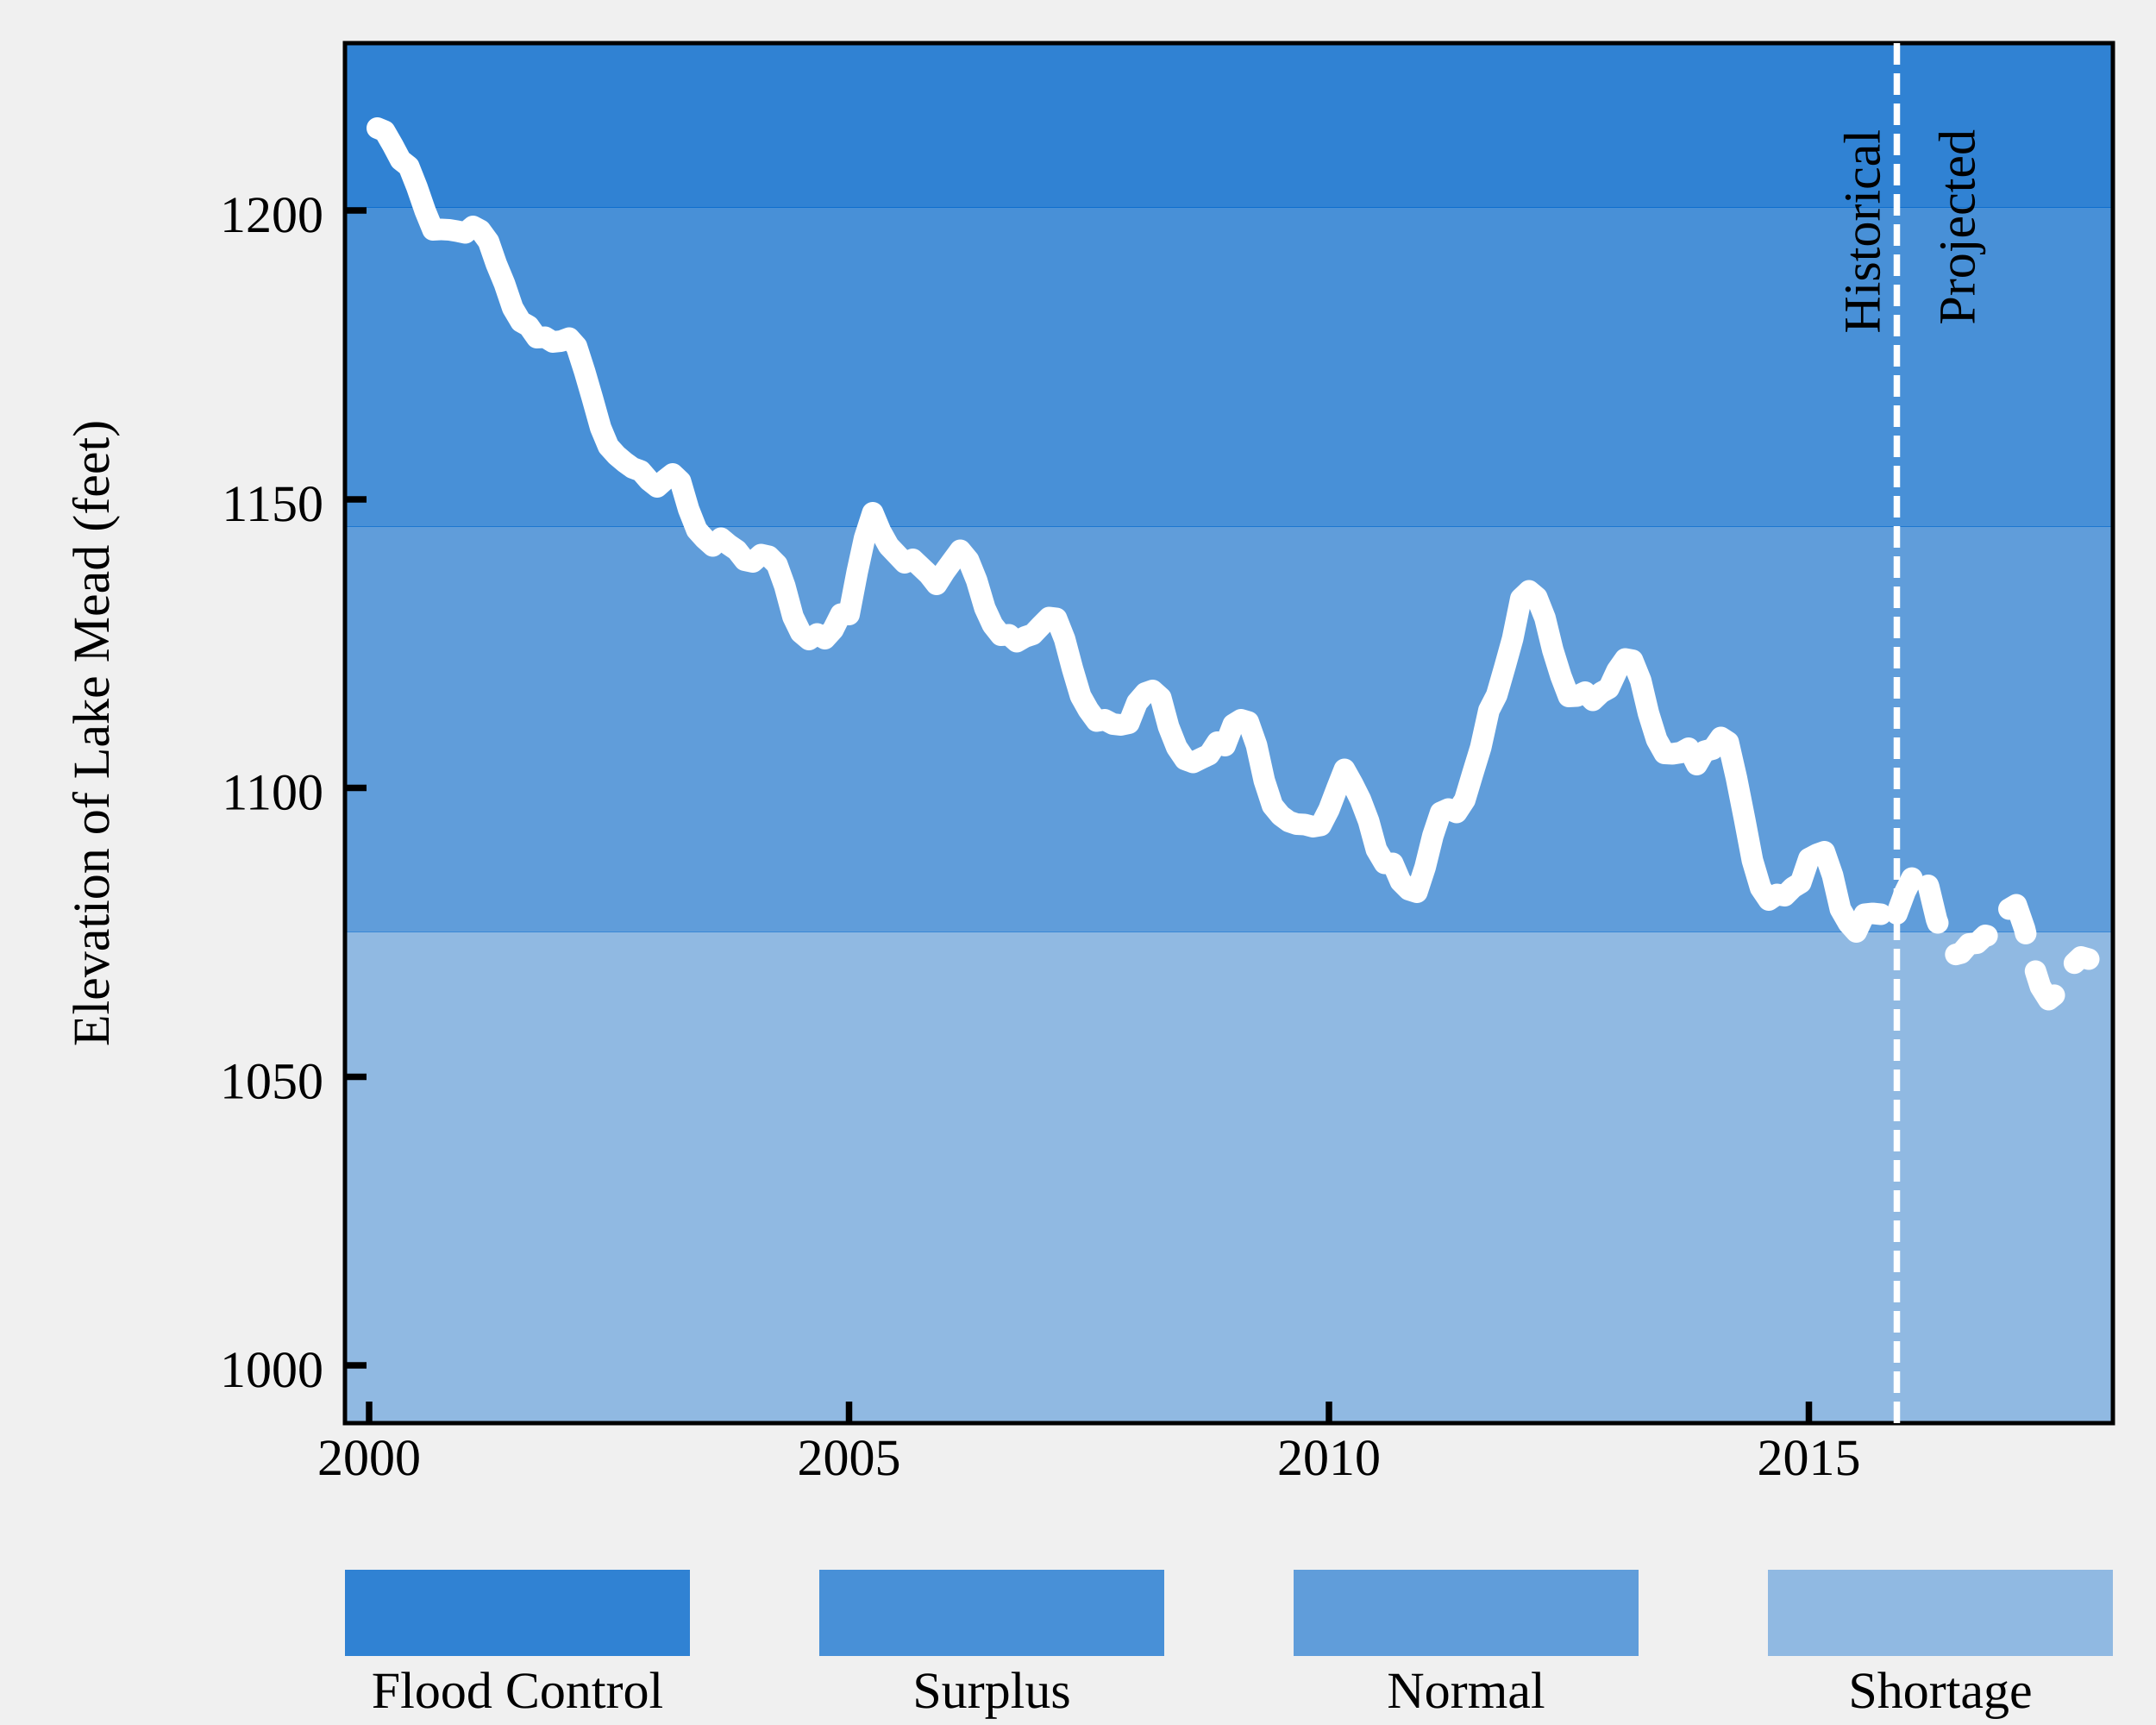
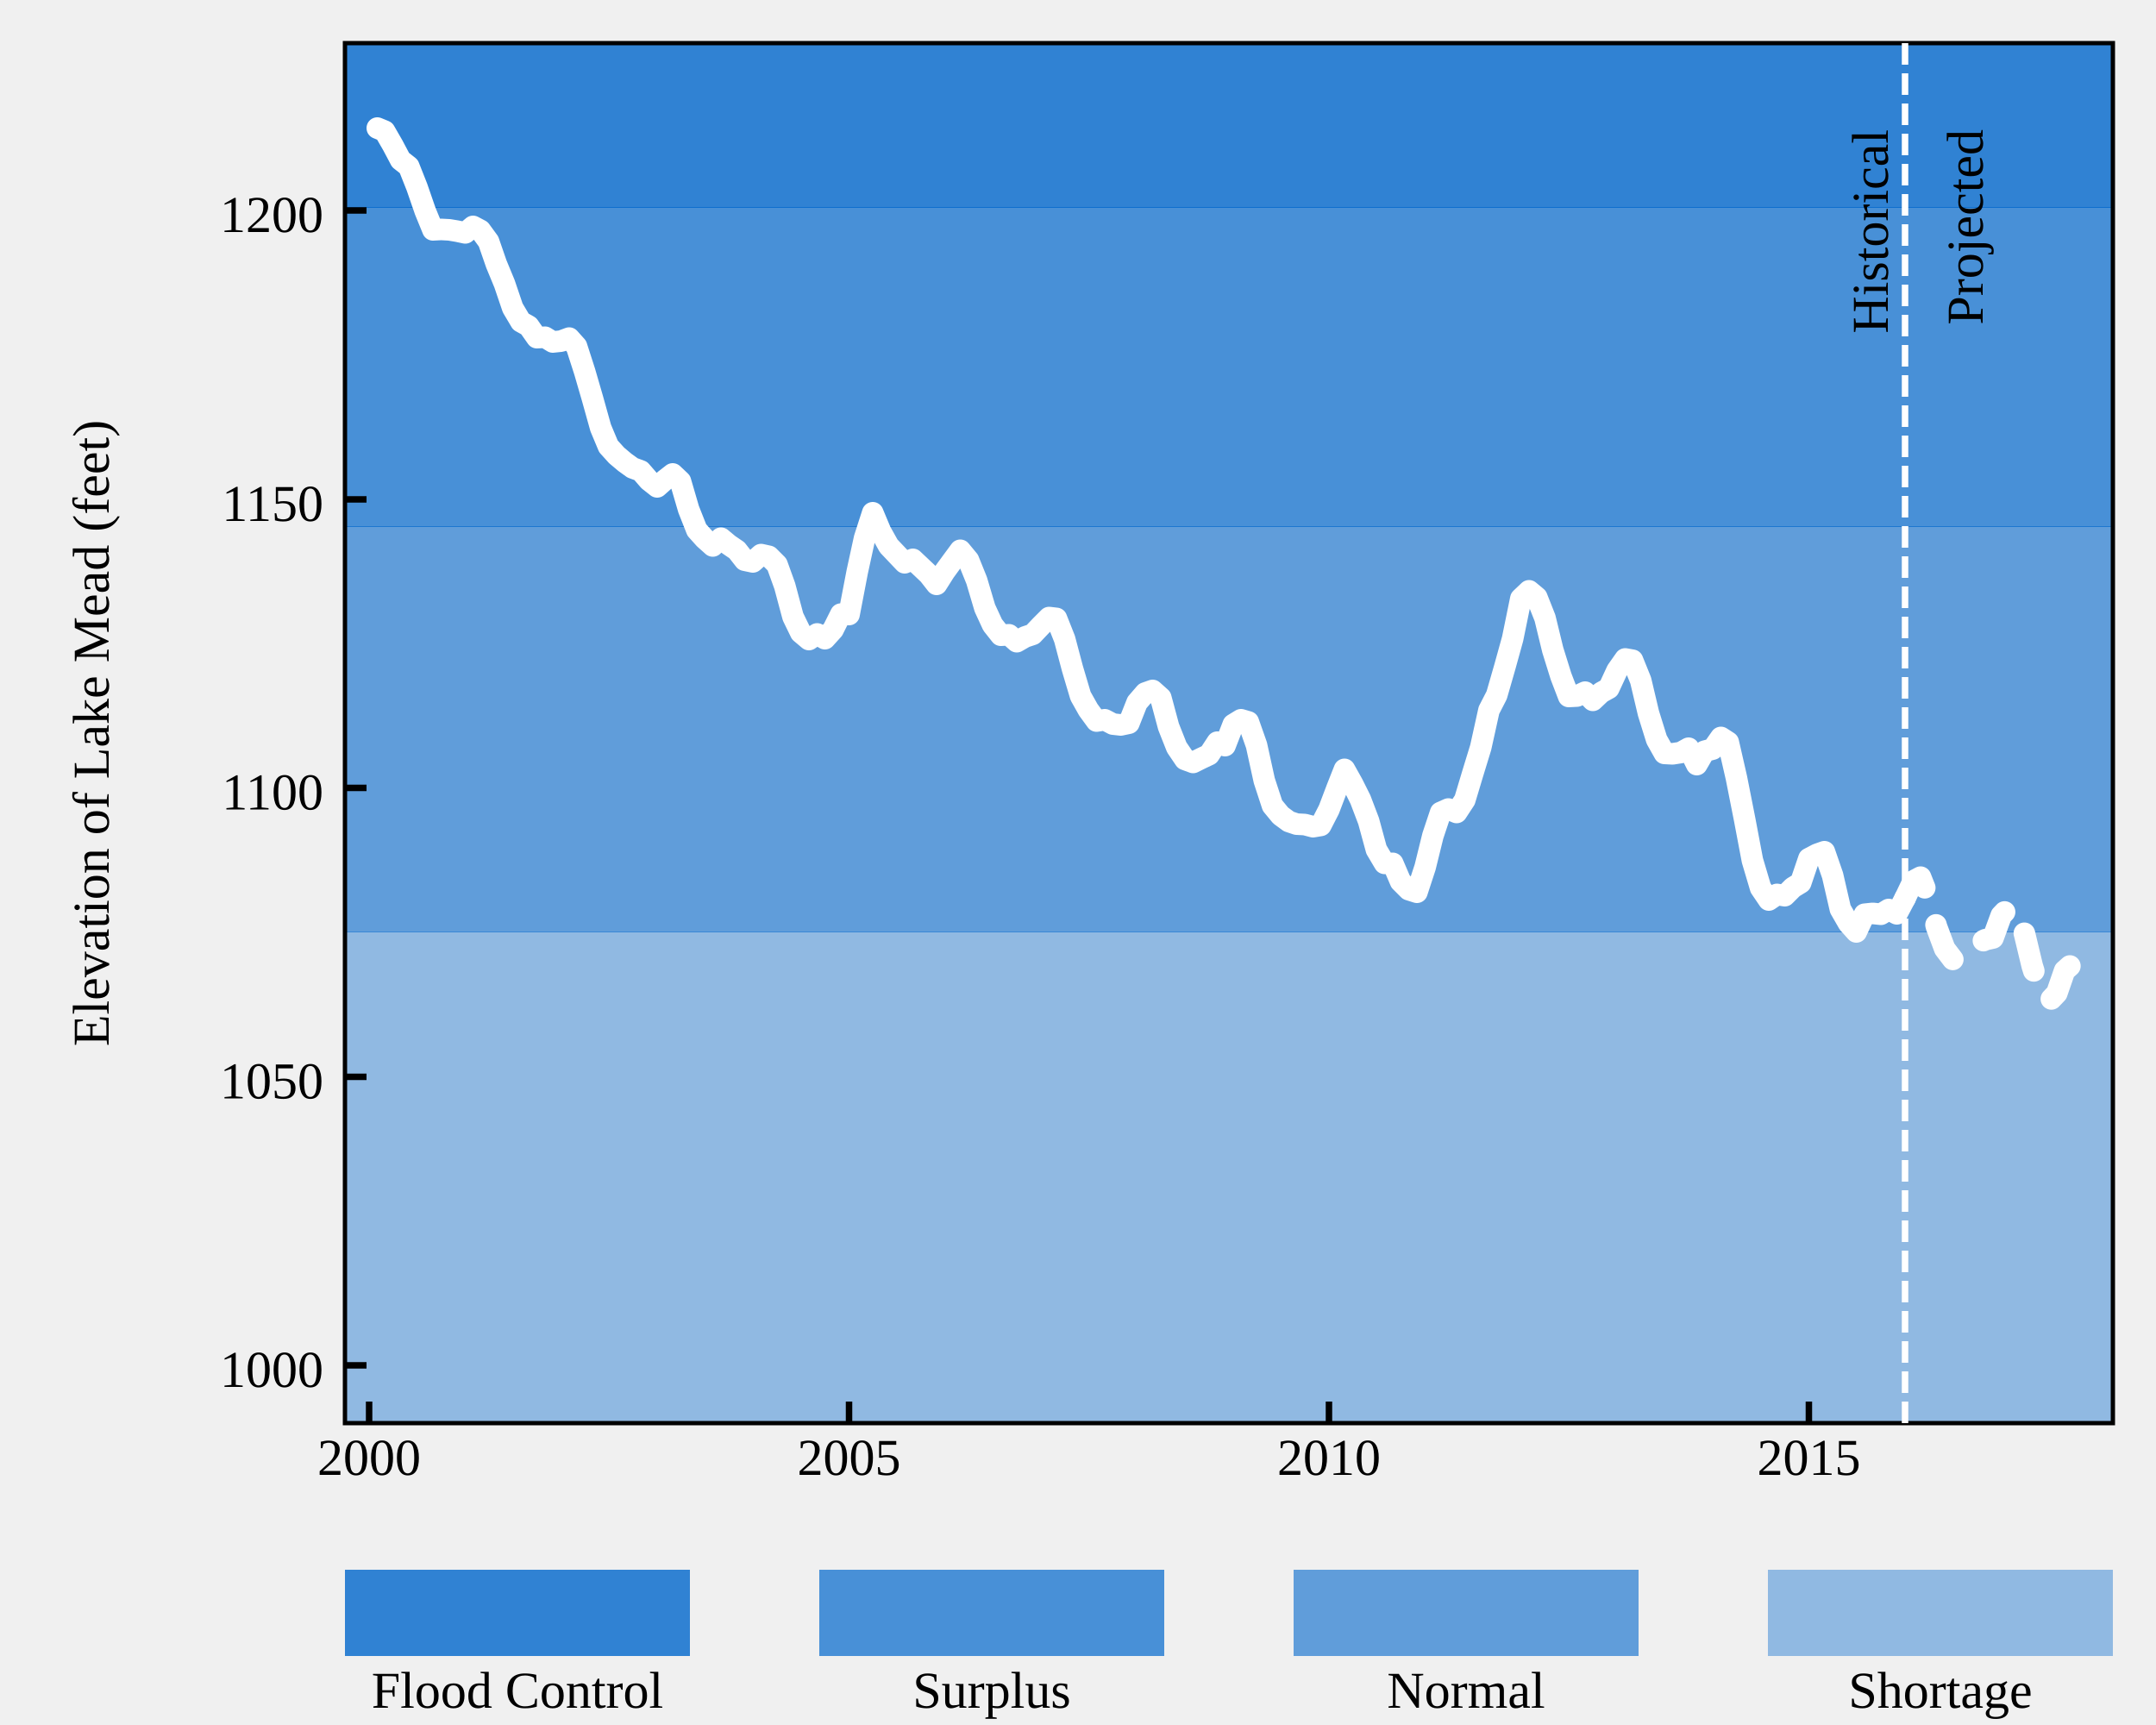
<svg xmlns="http://www.w3.org/2000/svg" version="1.1" preserveAspectRatio="xMinYMin meet" viewBox="0 0 500 400" id="mead-elev-projected-svg">
  <rect id="flood" x="80" y="10" width="410" height="38.2" fill="#0066CC" opacity="0.8" class="level-fill" />
  <rect id="surplus" x="80" y="48" width="410" height="74.2" fill="#0066CC" opacity="0.7" class="level-fill" />
  <rect id="normal" x="80" y="122" width="410" height="94.2" fill="#0066CC" opacity="0.6" class="level-fill" />
  <rect id="shortage" x="80" y="216" width="410" height="114.2" fill="#0066CC" opacity="0.4" class="level-fill" />
  <g class="hidden" id="condition-markers">
    <rect x="80" y="364" width="80" height="20" fill="#0066CC" opacity="0.8" />
    <text x="120" y="384" dy="1.0em" class="small-text" text-anchor="middle">Flood Control</text>
    <rect x="190" y="364" width="80" height="20" fill="#0066CC" opacity="0.7" />
    <text x="230" y="384" dy="1.0em" class="small-text" text-anchor="middle">Surplus</text>
    <rect x="300" y="364" width="80" height="20" fill="#0066CC" opacity="0.6" />
    <text x="340" y="384" dy="1.0em" class="small-text" text-anchor="middle">Normal</text>
    <rect x="410" y="364" width="80" height="20" fill="#0066CC" opacity="0.4" />
    <text x="450" y="384" dy="1.0em" class="small-text" text-anchor="middle">Shortage</text>
  </g>
  <g id="axes" class="label">
    <rect id="axis.box" x="80.0" y="10.0" width="410.0" height="320.0" style="fill:none;stroke:black" />
    <text transform="translate(30.0,170.0)rotate(270)" text-anchor="middle" id="y-label" dy="-0.4em">Elevation of Lake Mead (feet)</text>
    <text transform="translate(245.0,390.0)rotate(0)" text-anchor="middle" id="x-label" dy="-0.8em" />
    <line x1="85.6" y1="330.0" x2="85.6" y2="325.0" style="stroke:black;stroke-width:1.5" />
    <text transform="translate(85.6,330.0)rotate(0)" text-anchor="middle" dy="1.0em">2000</text>
    <line x1="196.9" y1="330.0" x2="196.9" y2="325.0" style="stroke:black;stroke-width:1.5" />
    <text transform="translate(196.9,330.0)rotate(0)" text-anchor="middle" dy="1.0em">2005</text>
    <line x1="308.2" y1="330.0" x2="308.2" y2="325.0" style="stroke:black;stroke-width:1.5" />
    <text transform="translate(308.2,330.0)rotate(0)" text-anchor="middle" dy="1.0em">2010</text>
    <line x1="419.5" y1="330.0" x2="419.5" y2="325.0" style="stroke:black;stroke-width:1.5" />
    <text transform="translate(419.5,330.0)rotate(0)" text-anchor="middle" dy="1.0em">2015</text>
    <line x1="80.0" y1="316.6" x2="85.0" y2="316.6" style="stroke:black;stroke-width:1.5" />
    <text transform="translate(75.0,321.6)rotate(0)" text-anchor="end">1000</text>
    <line x1="80.0" y1="249.7" x2="85.0" y2="249.7" style="stroke:black;stroke-width:1.5" />
    <text transform="translate(75.0,254.7)rotate(0)" text-anchor="end">1050</text>
    <line x1="80.0" y1="182.7" x2="85.0" y2="182.7" style="stroke:black;stroke-width:1.5" />
    <text transform="translate(75.0,187.7)rotate(0)" text-anchor="end">1100</text>
    <line x1="80.0" y1="115.8" x2="85.0" y2="115.8" style="stroke:black;stroke-width:1.5" />
    <text transform="translate(75.0,120.8)rotate(0)" text-anchor="end">1150</text>
    <line x1="80.0" y1="48.8" x2="85.0" y2="48.8" style="stroke:black;stroke-width:1.5" />
    <text transform="translate(75.0,53.8)rotate(0)" text-anchor="end">1200</text>
    <g id="legend" class="label" alignment-baseline="central">
      <line id="legend-line" x1="95" x2="110" y1="295" y2="295" fill="none" style="stroke:#FFFFFF;stroke-width:5;stroke-linejoin:round;stroke-linecap:round" visibility="hidden" />
      <text id="date_text" x="110" y="295" dy="-0.6em" dx="0.4em" class="legend"> </text>
      <text id="elev_text" x="110" y="295" dy="0.4em" dx="0.4em" fill="#000000" class="legend"> </text>
      <text id="model_text" x="110" y="295" dy="1.6em" dx="0.4em" fill="#000000" class="legend"> </text>
    </g>
-     <path d="M439.9,10.0 L439.9,330.0 " fill="none" style="stroke:#FFFFFF;stroke-width:1.5;stroke-dasharray:5,2" />
-     <text id="Historical-marker" class="hidden" text-anchor="end" transform="rotate(-90,435.9,30.0),translate(435.9,30.0)">Historical</text>
-     <text id="Projected-marker" class="hidden" text-anchor="end" transform="rotate(-90,457.9,30.0),translate(457.9,30.0)">Projected</text>
-     <path d="M87.5,29.7 L89.2,30.4 L91.1,33.7 L92.9,37.1 L94.8,38.6 L96.7,43.4 L98.6,48.9 L100.4,53.3 L102.3,53.2 L104.2,53.3 L106.0,53.6 L107.9,54.0 L109.7,52.5 L111.4,53.4 L113.3,56.0 L115.1,61.2 L117.0,65.8 L118.9,71.4 L120.8,74.6 L122.6,75.6 L124.5,78.3 L126.4,78.2 L128.2,79.3 L130.1,79.1 L132.0,78.4 L133.7,80.3 L135.6,86.2 L137.4,92.4 L139.3,99.2 L141.1,103.5 L143.0,105.6 L144.9,107.2 L146.7,108.5 L148.6,109.2 L150.5,111.4 L152.4,112.9 L154.2,111.3 L156.0,109.9 L157.8,111.6 L159.7,118.1 L161.6,122.9 L163.4,124.9 L165.3,126.6 L167.2,124.8 L169.0,126.3 L170.9,127.6 L172.7,129.9 L174.6,130.3 L176.5,128.6 L178.3,129.0 L180.2,130.9 L182.0,135.9 L183.9,143.0 L185.7,146.7 L187.6,148.3 L189.5,147.0 L191.3,148.1 L193.2,146.0 L195.0,142.4 L196.9,142.5 L198.8,132.6 L200.5,124.8 L202.4,118.9 L204.2,123.2 L206.1,126.6 L207.9,128.5 L209.8,130.5 L211.7,129.7 L213.5,131.4 L215.4,133.2 L217.2,135.5 L219.1,132.5 L221.0,129.9 L222.7,127.6 L224.6,129.9 L226.5,134.6 L228.4,141.0 L230.2,144.9 L232.1,147.3 L234.0,147.2 L235.8,148.8 L237.7,147.7 L239.5,147.1 L241.4,145.1 L243.3,143.2 L245.0,143.4 L246.9,148.2 L248.7,155.0 L250.6,161.4 L252.4,164.6 L254.3,167.2 L256.2,166.9 L258.1,167.9 L259.9,168.1 L261.8,167.7 L263.7,162.9 L265.6,160.7 L267.3,160.1 L269.2,161.8 L271.0,168.5 L272.9,173.3 L274.8,176.1 L276.7,176.8 L278.5,175.9 L280.4,175.0 L282.3,172.1 L284.1,172.9 L286.0,168.0 L287.8,166.9 L289.5,167.4 L291.4,172.8 L293.2,181.0 L295.1,186.8 L297.0,189.1 L298.9,190.5 L300.7,191.1 L302.6,191.2 L304.5,191.7 L306.3,191.4 L308.2,187.7 L310.1,182.7 L311.8,178.4 L313.7,181.8 L315.5,185.4 L317.4,190.4 L319.2,197.0 L321.1,200.2 L323.0,200.2 L324.8,204.4 L326.7,206.3 L328.6,206.9 L330.5,201.1 L332.3,193.8 L334.1,188.4 L335.9,187.6 L337.8,188.4 L339.7,185.5 L341.5,179.5 L343.4,173.3 L345.3,164.7 L347.1,161.2 L349.0,154.6 L350.8,148.1 L352.7,138.8 L354.6,137.0 L356.4,138.5 L358.3,143.3 L360.1,150.7 L362.0,156.8 L363.8,161.5 L365.7,161.4 L367.6,160.5 L369.4,162.4 L371.3,160.6 L373.1,159.6 L375.0,155.5 L376.9,152.8 L378.6,153.1 L380.5,157.8 L382.3,165.4 L384.2,171.5 L386.0,174.7 L387.9,174.8 L389.8,174.5 L391.6,173.5 L393.5,177.3 L395.3,174.2 L397.2,173.7 L399.1,171.0 L400.8,172.1 L402.7,180.4 L404.6,190.0 L406.4,199.5 L408.3,205.9 L410.2,208.7 L412.1,207.4 L413.9,207.7 L415.8,205.8 L417.6,204.7 L419.5,199.1 L421.4,198.1 L423.1,197.5 L425.0,203.0 L426.8,210.8 L428.7,214.1 L430.5,216.1 L432.4,212.0 L434.3,211.8 L436.2,212.0 " fill="none" style="stroke:#FFFFFF;stroke-width:5;stroke-linejoin:round;stroke-linecap:round" />
-     <path d="M439.9,211.9 L441.8,206.8 L443.7,203.0 L445.4,200.4 L447.3,205.7 L449.1,213.2 L451.0,218.4 L452.9,221.5 L454.8,221.0 L456.6,218.9 L458.5,218.7 L460.4,216.9 L462.2,217.3 L464.1,212.8 L465.9,210.8 L467.6,209.8 L469.5,215.3 L471.3,222.8 L473.2,228.8 L475.1,231.8 L477.0,230.3 L478.8,225.6 L480.7,223.7 L482.6,221.9 L484.4,222.4 " fill="none" id="dashed-projection" class="hidden" style="stroke:#FFFFFF;stroke-width:5;stroke-linejoin:round;stroke-dasharray:9;stroke-linecap:round" />
+     <path d="M441.8,10.0 L441.8,330.0 " fill="none" style="stroke:#FFFFFF;stroke-width:1.5;stroke-dasharray:5,2" />
+     <text id="Historical-marker" class="hidden" text-anchor="end" transform="rotate(-90,437.8,30.0),translate(437.8,30.0)">Historical</text>
+     <text id="Projected-marker" class="hidden" text-anchor="end" transform="rotate(-90,459.8,30.0),translate(459.8,30.0)">Projected</text>
+     <path d="M87.5,29.7 L89.2,30.4 L91.1,33.7 L92.9,37.1 L94.8,38.6 L96.7,43.4 L98.6,48.9 L100.4,53.3 L102.3,53.2 L104.2,53.3 L106.0,53.6 L107.9,54.0 L109.7,52.5 L111.4,53.4 L113.3,56.0 L115.1,61.2 L117.0,65.8 L118.9,71.4 L120.8,74.6 L122.6,75.6 L124.5,78.3 L126.4,78.2 L128.2,79.3 L130.1,79.1 L132.0,78.4 L133.7,80.3 L135.6,86.2 L137.4,92.4 L139.3,99.2 L141.1,103.5 L143.0,105.6 L144.9,107.2 L146.7,108.5 L148.6,109.2 L150.5,111.4 L152.4,112.9 L154.2,111.3 L156.0,109.9 L157.8,111.6 L159.7,118.1 L161.6,122.9 L163.4,124.9 L165.3,126.6 L167.2,124.8 L169.0,126.3 L170.9,127.6 L172.7,129.9 L174.6,130.3 L176.5,128.6 L178.3,129.0 L180.2,130.9 L182.0,135.9 L183.9,143.0 L185.7,146.7 L187.6,148.3 L189.5,147.0 L191.3,148.1 L193.2,146.0 L195.0,142.4 L196.9,142.5 L198.8,132.6 L200.5,124.8 L202.4,118.9 L204.2,123.2 L206.1,126.6 L207.9,128.5 L209.8,130.5 L211.7,129.7 L213.5,131.4 L215.4,133.2 L217.2,135.5 L219.1,132.5 L221.0,129.9 L222.7,127.6 L224.6,129.9 L226.5,134.6 L228.4,141.0 L230.2,144.9 L232.1,147.3 L234.0,147.2 L235.8,148.8 L237.7,147.7 L239.5,147.1 L241.4,145.1 L243.3,143.2 L245.0,143.4 L246.9,148.2 L248.7,155.0 L250.6,161.4 L252.4,164.6 L254.3,167.2 L256.2,166.9 L258.1,167.9 L259.9,168.1 L261.8,167.7 L263.7,162.9 L265.6,160.7 L267.3,160.1 L269.2,161.8 L271.0,168.5 L272.9,173.3 L274.8,176.1 L276.7,176.8 L278.5,175.9 L280.4,175.0 L282.3,172.1 L284.1,172.9 L286.0,168.0 L287.8,166.9 L289.5,167.4 L291.4,172.8 L293.2,181.0 L295.1,186.8 L297.0,189.1 L298.9,190.5 L300.7,191.1 L302.6,191.2 L304.5,191.7 L306.3,191.4 L308.2,187.7 L310.1,182.7 L311.8,178.4 L313.7,181.8 L315.5,185.4 L317.4,190.4 L319.2,197.0 L321.1,200.2 L323.0,200.2 L324.8,204.4 L326.7,206.3 L328.6,206.9 L330.5,201.1 L332.3,193.8 L334.1,188.4 L335.9,187.6 L337.8,188.4 L339.7,185.5 L341.5,179.5 L343.4,173.3 L345.3,164.7 L347.1,161.2 L349.0,154.6 L350.8,148.1 L352.7,138.8 L354.6,137.0 L356.4,138.5 L358.3,143.3 L360.1,150.7 L362.0,156.8 L363.8,161.5 L365.7,161.4 L367.6,160.5 L369.4,162.4 L371.3,160.6 L373.1,159.6 L375.0,155.5 L376.9,152.8 L378.6,153.1 L380.5,157.8 L382.3,165.4 L384.2,171.5 L386.0,174.7 L387.9,174.8 L389.8,174.5 L391.6,173.5 L393.5,177.3 L395.3,174.2 L397.2,173.7 L399.1,171.0 L400.8,172.1 L402.7,180.4 L404.6,190.0 L406.4,199.5 L408.3,205.9 L410.2,208.7 L412.1,207.4 L413.9,207.7 L415.8,205.8 L417.6,204.7 L419.5,199.1 L421.4,198.1 L423.1,197.5 L425.0,203.0 L426.8,210.8 L428.7,214.1 L430.5,216.1 L432.4,212.0 L434.3,211.8 L436.2,212.0 L438.0,210.9 L439.9,211.9 L441.8,208.3 " fill="none" style="stroke:#FFFFFF;stroke-width:5;stroke-linejoin:round;stroke-linecap:round" />
+     <path d="M441.8,208.3 L443.7,204.3 L445.4,203.4 L447.3,208.2 L449.1,214.9 L451.0,220.0 L452.9,222.5 L454.8,221.5 L456.6,218.8 L458.5,218.9 L460.4,217.9 L462.2,217.5 L464.1,212.3 L465.9,210.4 L467.6,211.0 L469.5,216.5 L471.3,224.0 L473.2,230.0 L475.1,232.3 L477.0,230.3 L478.8,225.1 L480.7,223.4 L482.6,221.5 L484.4,221.8 " fill="none" id="dashed-projection" class="hidden" style="stroke:#FFFFFF;stroke-width:5;stroke-linejoin:round;stroke-dasharray:9;stroke-linecap:round" />
    <rect id="2000-01-31" x="83.96" y="10" width="7.00" height="320" fill-opacity="0.0" />
    <rect id="2000-02-29" x="85.73" y="10" width="7.00" height="320" fill-opacity="0.0" />
    <rect id="2000-03-31" x="87.62" y="10" width="7.00" height="320" fill-opacity="0.0" />
    <rect id="2000-04-30" x="89.45" y="10" width="7.00" height="320" fill-opacity="0.0" />
    <rect id="2000-05-31" x="91.34" y="10" width="7.00" height="320" fill-opacity="0.0" />
    <rect id="2000-06-30" x="93.17" y="10" width="7.00" height="320" fill-opacity="0.0" />
    <rect id="2000-07-31" x="95.06" y="10" width="7.00" height="320" fill-opacity="0.0" />
    <rect id="2000-08-31" x="96.95" y="10" width="7.00" height="320" fill-opacity="0.0" />
    <rect id="2000-09-30" x="98.78" y="10" width="7.00" height="320" fill-opacity="0.0" />
    <rect id="2000-10-31" x="100.67" y="10" width="7.00" height="320" fill-opacity="0.0" />
    <rect id="2000-11-30" x="102.50" y="10" width="7.00" height="320" fill-opacity="0.0" />
    <rect id="2000-12-31" x="104.39" y="10" width="7.00" height="320" fill-opacity="0.0" />
    <rect id="2001-01-31" x="106.22" y="10" width="7.00" height="320" fill-opacity="0.0" />
    <rect id="2001-02-28" x="107.93" y="10" width="7.00" height="320" fill-opacity="0.0" />
    <rect id="2001-03-31" x="109.82" y="10" width="7.00" height="320" fill-opacity="0.0" />
    <rect id="2001-04-30" x="111.65" y="10" width="7.00" height="320" fill-opacity="0.0" />
    <rect id="2001-05-31" x="113.54" y="10" width="7.00" height="320" fill-opacity="0.0" />
    <rect id="2001-06-30" x="115.37" y="10" width="7.00" height="320" fill-opacity="0.0" />
    <rect id="2001-07-31" x="117.26" y="10" width="7.00" height="320" fill-opacity="0.0" />
    <rect id="2001-08-31" x="119.15" y="10" width="7.00" height="320" fill-opacity="0.0" />
    <rect id="2001-09-30" x="120.98" y="10" width="7.00" height="320" fill-opacity="0.0" />
    <rect id="2001-10-31" x="122.87" y="10" width="7.00" height="320" fill-opacity="0.0" />
    <rect id="2001-11-30" x="124.70" y="10" width="7.00" height="320" fill-opacity="0.0" />
    <rect id="2001-12-31" x="126.59" y="10" width="7.00" height="320" fill-opacity="0.0" />
    <rect id="2002-01-31" x="128.48" y="10" width="7.00" height="320" fill-opacity="0.0" />
    <rect id="2002-02-28" x="130.19" y="10" width="7.00" height="320" fill-opacity="0.0" />
    <rect id="2002-03-31" x="132.08" y="10" width="7.00" height="320" fill-opacity="0.0" />
    <rect id="2002-04-30" x="133.91" y="10" width="7.00" height="320" fill-opacity="0.0" />
    <rect id="2002-05-31" x="135.80" y="10" width="7.00" height="320" fill-opacity="0.0" />
    <rect id="2002-06-30" x="137.63" y="10" width="7.00" height="320" fill-opacity="0.0" />
    <rect id="2002-07-31" x="139.52" y="10" width="7.00" height="320" fill-opacity="0.0" />
    <rect id="2002-08-31" x="141.41" y="10" width="7.00" height="320" fill-opacity="0.0" />
    <rect id="2002-09-30" x="143.24" y="10" width="7.00" height="320" fill-opacity="0.0" />
    <rect id="2002-10-31" x="145.13" y="10" width="7.00" height="320" fill-opacity="0.0" />
    <rect id="2002-11-30" x="146.96" y="10" width="7.00" height="320" fill-opacity="0.0" />
    <rect id="2002-12-31" x="148.85" y="10" width="7.00" height="320" fill-opacity="0.0" />
    <rect id="2003-01-31" x="150.74" y="10" width="7.00" height="320" fill-opacity="0.0" />
    <rect id="2003-02-28" x="152.45" y="10" width="7.00" height="320" fill-opacity="0.0" />
    <rect id="2003-03-31" x="154.34" y="10" width="7.00" height="320" fill-opacity="0.0" />
    <rect id="2003-04-30" x="156.17" y="10" width="7.00" height="320" fill-opacity="0.0" />
    <rect id="2003-05-31" x="158.06" y="10" width="7.00" height="320" fill-opacity="0.0" />
    <rect id="2003-06-30" x="159.89" y="10" width="7.00" height="320" fill-opacity="0.0" />
    <rect id="2003-07-31" x="161.78" y="10" width="7.00" height="320" fill-opacity="0.0" />
    <rect id="2003-08-31" x="163.67" y="10" width="7.00" height="320" fill-opacity="0.0" />
    <rect id="2003-09-30" x="165.50" y="10" width="7.00" height="320" fill-opacity="0.0" />
    <rect id="2003-10-31" x="167.39" y="10" width="7.00" height="320" fill-opacity="0.0" />
    <rect id="2003-11-30" x="169.22" y="10" width="7.00" height="320" fill-opacity="0.0" />
    <rect id="2003-12-31" x="171.12" y="10" width="7.00" height="320" fill-opacity="0.0" />
    <rect id="2004-01-31" x="173.01" y="10" width="7.00" height="320" fill-opacity="0.0" />
    <rect id="2004-02-29" x="174.77" y="10" width="7.00" height="320" fill-opacity="0.0" />
    <rect id="2004-03-31" x="176.67" y="10" width="7.00" height="320" fill-opacity="0.0" />
    <rect id="2004-04-30" x="178.50" y="10" width="7.00" height="320" fill-opacity="0.0" />
    <rect id="2004-05-31" x="180.39" y="10" width="7.00" height="320" fill-opacity="0.0" />
    <rect id="2004-06-30" x="182.22" y="10" width="7.00" height="320" fill-opacity="0.0" />
    <rect id="2004-07-31" x="184.11" y="10" width="7.00" height="320" fill-opacity="0.0" />
    <rect id="2004-08-31" x="186.00" y="10" width="7.00" height="320" fill-opacity="0.0" />
    <rect id="2004-09-30" x="187.83" y="10" width="7.00" height="320" fill-opacity="0.0" />
    <rect id="2004-10-31" x="189.72" y="10" width="7.00" height="320" fill-opacity="0.0" />
    <rect id="2004-11-30" x="191.55" y="10" width="7.00" height="320" fill-opacity="0.0" />
    <rect id="2004-12-31" x="193.44" y="10" width="7.00" height="320" fill-opacity="0.0" />
    <rect id="2005-01-31" x="195.27" y="10" width="7.00" height="320" fill-opacity="0.0" />
    <rect id="2005-02-28" x="196.98" y="10" width="7.00" height="320" fill-opacity="0.0" />
    <rect id="2005-03-31" x="198.87" y="10" width="7.00" height="320" fill-opacity="0.0" />
    <rect id="2005-04-30" x="200.70" y="10" width="7.00" height="320" fill-opacity="0.0" />
    <rect id="2005-05-31" x="202.59" y="10" width="7.00" height="320" fill-opacity="0.0" />
    <rect id="2005-06-30" x="204.42" y="10" width="7.00" height="320" fill-opacity="0.0" />
    <rect id="2005-07-31" x="206.31" y="10" width="7.00" height="320" fill-opacity="0.0" />
    <rect id="2005-08-31" x="208.20" y="10" width="7.00" height="320" fill-opacity="0.0" />
    <rect id="2005-09-30" x="210.03" y="10" width="7.00" height="320" fill-opacity="0.0" />
    <rect id="2005-10-31" x="211.92" y="10" width="7.00" height="320" fill-opacity="0.0" />
    <rect id="2005-11-30" x="213.75" y="10" width="7.00" height="320" fill-opacity="0.0" />
    <rect id="2005-12-31" x="215.64" y="10" width="7.00" height="320" fill-opacity="0.0" />
    <rect id="2006-01-31" x="217.53" y="10" width="7.00" height="320" fill-opacity="0.0" />
    <rect id="2006-02-28" x="219.24" y="10" width="7.00" height="320" fill-opacity="0.0" />
    <rect id="2006-03-31" x="221.13" y="10" width="7.00" height="320" fill-opacity="0.0" />
    <rect id="2006-04-30" x="222.96" y="10" width="7.00" height="320" fill-opacity="0.0" />
    <rect id="2006-05-31" x="224.85" y="10" width="7.00" height="320" fill-opacity="0.0" />
    <rect id="2006-06-30" x="226.68" y="10" width="7.00" height="320" fill-opacity="0.0" />
    <rect id="2006-07-31" x="228.57" y="10" width="7.00" height="320" fill-opacity="0.0" />
    <rect id="2006-08-31" x="230.46" y="10" width="7.00" height="320" fill-opacity="0.0" />
    <rect id="2006-09-30" x="232.29" y="10" width="7.00" height="320" fill-opacity="0.0" />
    <rect id="2006-10-31" x="234.18" y="10" width="7.00" height="320" fill-opacity="0.0" />
    <rect id="2006-11-30" x="236.01" y="10" width="7.00" height="320" fill-opacity="0.0" />
    <rect id="2006-12-31" x="237.90" y="10" width="7.00" height="320" fill-opacity="0.0" />
    <rect id="2007-01-31" x="239.79" y="10" width="7.00" height="320" fill-opacity="0.0" />
    <rect id="2007-02-28" x="241.50" y="10" width="7.00" height="320" fill-opacity="0.0" />
    <rect id="2007-03-31" x="243.39" y="10" width="7.00" height="320" fill-opacity="0.0" />
    <rect id="2007-04-30" x="245.22" y="10" width="7.00" height="320" fill-opacity="0.0" />
    <rect id="2007-05-31" x="247.11" y="10" width="7.00" height="320" fill-opacity="0.0" />
    <rect id="2007-06-30" x="248.94" y="10" width="7.00" height="320" fill-opacity="0.0" />
    <rect id="2007-07-31" x="250.83" y="10" width="7.00" height="320" fill-opacity="0.0" />
    <rect id="2007-08-31" x="252.72" y="10" width="7.00" height="320" fill-opacity="0.0" />
    <rect id="2007-09-30" x="254.55" y="10" width="7.00" height="320" fill-opacity="0.0" />
    <rect id="2007-10-31" x="256.44" y="10" width="7.00" height="320" fill-opacity="0.0" />
    <rect id="2007-11-30" x="258.27" y="10" width="7.00" height="320" fill-opacity="0.0" />
    <rect id="2007-12-31" x="260.17" y="10" width="7.00" height="320" fill-opacity="0.0" />
    <rect id="2008-01-31" x="262.06" y="10" width="7.00" height="320" fill-opacity="0.0" />
    <rect id="2008-02-29" x="263.82" y="10" width="7.00" height="320" fill-opacity="0.0" />
    <rect id="2008-03-31" x="265.72" y="10" width="7.00" height="320" fill-opacity="0.0" />
    <rect id="2008-04-30" x="267.55" y="10" width="7.00" height="320" fill-opacity="0.0" />
    <rect id="2008-05-31" x="269.44" y="10" width="7.00" height="320" fill-opacity="0.0" />
    <rect id="2008-06-30" x="271.27" y="10" width="7.00" height="320" fill-opacity="0.0" />
    <rect id="2008-07-31" x="273.16" y="10" width="7.00" height="320" fill-opacity="0.0" />
    <rect id="2008-08-31" x="275.05" y="10" width="7.00" height="320" fill-opacity="0.0" />
    <rect id="2008-09-30" x="276.88" y="10" width="7.00" height="320" fill-opacity="0.0" />
    <rect id="2008-10-31" x="278.77" y="10" width="7.00" height="320" fill-opacity="0.0" />
    <rect id="2008-11-30" x="280.60" y="10" width="7.00" height="320" fill-opacity="0.0" />
    <rect id="2008-12-31" x="282.49" y="10" width="7.00" height="320" fill-opacity="0.0" />
    <rect id="2009-01-31" x="284.32" y="10" width="7.00" height="320" fill-opacity="0.0" />
    <rect id="2009-02-28" x="286.03" y="10" width="7.00" height="320" fill-opacity="0.0" />
    <rect id="2009-03-31" x="287.92" y="10" width="7.00" height="320" fill-opacity="0.0" />
    <rect id="2009-04-30" x="289.75" y="10" width="7.00" height="320" fill-opacity="0.0" />
    <rect id="2009-05-31" x="291.64" y="10" width="7.00" height="320" fill-opacity="0.0" />
    <rect id="2009-06-30" x="293.47" y="10" width="7.00" height="320" fill-opacity="0.0" />
    <rect id="2009-07-31" x="295.36" y="10" width="7.00" height="320" fill-opacity="0.0" />
    <rect id="2009-08-31" x="297.25" y="10" width="7.00" height="320" fill-opacity="0.0" />
    <rect id="2009-09-30" x="299.08" y="10" width="7.00" height="320" fill-opacity="0.0" />
    <rect id="2009-10-31" x="300.97" y="10" width="7.00" height="320" fill-opacity="0.0" />
    <rect id="2009-11-30" x="302.80" y="10" width="7.00" height="320" fill-opacity="0.0" />
    <rect id="2009-12-31" x="304.69" y="10" width="7.00" height="320" fill-opacity="0.0" />
    <rect id="2010-01-31" x="306.58" y="10" width="7.00" height="320" fill-opacity="0.0" />
    <rect id="2010-02-28" x="308.29" y="10" width="7.00" height="320" fill-opacity="0.0" />
    <rect id="2010-03-31" x="310.18" y="10" width="7.00" height="320" fill-opacity="0.0" />
    <rect id="2010-04-30" x="312.01" y="10" width="7.00" height="320" fill-opacity="0.0" />
    <rect id="2010-05-31" x="313.90" y="10" width="7.00" height="320" fill-opacity="0.0" />
    <rect id="2010-06-30" x="315.73" y="10" width="7.00" height="320" fill-opacity="0.0" />
    <rect id="2010-07-31" x="317.62" y="10" width="7.00" height="320" fill-opacity="0.0" />
    <rect id="2010-08-31" x="319.51" y="10" width="7.00" height="320" fill-opacity="0.0" />
    <rect id="2010-09-30" x="321.34" y="10" width="7.00" height="320" fill-opacity="0.0" />
    <rect id="2010-10-31" x="323.23" y="10" width="7.00" height="320" fill-opacity="0.0" />
    <rect id="2010-11-30" x="325.06" y="10" width="7.00" height="320" fill-opacity="0.0" />
    <rect id="2010-12-31" x="326.95" y="10" width="7.00" height="320" fill-opacity="0.0" />
    <rect id="2011-01-31" x="328.84" y="10" width="7.00" height="320" fill-opacity="0.0" />
    <rect id="2011-02-28" x="330.55" y="10" width="7.00" height="320" fill-opacity="0.0" />
    <rect id="2011-03-31" x="332.44" y="10" width="7.00" height="320" fill-opacity="0.0" />
    <rect id="2011-04-30" x="334.27" y="10" width="7.00" height="320" fill-opacity="0.0" />
    <rect id="2011-05-31" x="336.16" y="10" width="7.00" height="320" fill-opacity="0.0" />
    <rect id="2011-06-30" x="337.99" y="10" width="7.00" height="320" fill-opacity="0.0" />
    <rect id="2011-07-31" x="339.88" y="10" width="7.00" height="320" fill-opacity="0.0" />
    <rect id="2011-08-31" x="341.77" y="10" width="7.00" height="320" fill-opacity="0.0" />
    <rect id="2011-09-30" x="343.60" y="10" width="7.00" height="320" fill-opacity="0.0" />
    <rect id="2011-10-31" x="345.49" y="10" width="7.00" height="320" fill-opacity="0.0" />
    <rect id="2011-11-30" x="347.32" y="10" width="7.00" height="320" fill-opacity="0.0" />
    <rect id="2011-12-31" x="349.21" y="10" width="7.00" height="320" fill-opacity="0.0" />
    <rect id="2012-01-31" x="351.11" y="10" width="7.00" height="320" fill-opacity="0.0" />
    <rect id="2012-02-29" x="352.87" y="10" width="7.00" height="320" fill-opacity="0.0" />
    <rect id="2012-03-31" x="354.77" y="10" width="7.00" height="320" fill-opacity="0.0" />
    <rect id="2012-04-30" x="356.60" y="10" width="7.00" height="320" fill-opacity="0.0" />
    <rect id="2012-05-31" x="358.49" y="10" width="7.00" height="320" fill-opacity="0.0" />
    <rect id="2012-06-30" x="360.32" y="10" width="7.00" height="320" fill-opacity="0.0" />
    <rect id="2012-07-31" x="362.21" y="10" width="7.00" height="320" fill-opacity="0.0" />
    <rect id="2012-08-31" x="364.10" y="10" width="7.00" height="320" fill-opacity="0.0" />
    <rect id="2012-09-30" x="365.93" y="10" width="7.00" height="320" fill-opacity="0.0" />
    <rect id="2012-10-31" x="367.82" y="10" width="7.00" height="320" fill-opacity="0.0" />
    <rect id="2012-11-30" x="369.65" y="10" width="7.00" height="320" fill-opacity="0.0" />
    <rect id="2012-12-31" x="371.54" y="10" width="7.00" height="320" fill-opacity="0.0" />
    <rect id="2013-01-31" x="373.37" y="10" width="7.00" height="320" fill-opacity="0.0" />
    <rect id="2013-02-28" x="375.08" y="10" width="7.00" height="320" fill-opacity="0.0" />
    <rect id="2013-03-31" x="376.97" y="10" width="7.00" height="320" fill-opacity="0.0" />
    <rect id="2013-04-30" x="378.80" y="10" width="7.00" height="320" fill-opacity="0.0" />
    <rect id="2013-05-31" x="380.69" y="10" width="7.00" height="320" fill-opacity="0.0" />
    <rect id="2013-06-30" x="382.52" y="10" width="7.00" height="320" fill-opacity="0.0" />
    <rect id="2013-07-31" x="384.41" y="10" width="7.00" height="320" fill-opacity="0.0" />
    <rect id="2013-08-31" x="386.30" y="10" width="7.00" height="320" fill-opacity="0.0" />
    <rect id="2013-09-30" x="388.13" y="10" width="7.00" height="320" fill-opacity="0.0" />
    <rect id="2013-10-31" x="390.02" y="10" width="7.00" height="320" fill-opacity="0.0" />
    <rect id="2013-11-30" x="391.85" y="10" width="7.00" height="320" fill-opacity="0.0" />
    <rect id="2013-12-31" x="393.74" y="10" width="7.00" height="320" fill-opacity="0.0" />
    <rect id="2014-01-31" x="395.63" y="10" width="7.00" height="320" fill-opacity="0.0" />
    <rect id="2014-02-28" x="397.34" y="10" width="7.00" height="320" fill-opacity="0.0" />
    <rect id="2014-03-31" x="399.23" y="10" width="7.00" height="320" fill-opacity="0.0" />
    <rect id="2014-04-30" x="401.06" y="10" width="7.00" height="320" fill-opacity="0.0" />
    <rect id="2014-05-31" x="402.95" y="10" width="7.00" height="320" fill-opacity="0.0" />
    <rect id="2014-06-30" x="404.78" y="10" width="7.00" height="320" fill-opacity="0.0" />
    <rect id="2014-07-31" x="406.67" y="10" width="7.00" height="320" fill-opacity="0.0" />
    <rect id="2014-08-31" x="408.56" y="10" width="7.00" height="320" fill-opacity="0.0" />
    <rect id="2014-09-30" x="410.39" y="10" width="7.00" height="320" fill-opacity="0.0" />
    <rect id="2014-10-31" x="412.28" y="10" width="7.00" height="320" fill-opacity="0.0" />
    <rect id="2014-11-30" x="414.11" y="10" width="7.00" height="320" fill-opacity="0.0" />
    <rect id="2014-12-31" x="416.00" y="10" width="7.00" height="320" fill-opacity="0.0" />
    <rect id="2015-01-31" x="417.89" y="10" width="7.00" height="320" fill-opacity="0.0" />
    <rect id="2015-02-28" x="419.60" y="10" width="7.00" height="320" fill-opacity="0.0" />
    <rect id="2015-03-31" x="421.49" y="10" width="7.00" height="320" fill-opacity="0.0" />
    <rect id="2015-04-30" x="423.32" y="10" width="7.00" height="320" fill-opacity="0.0" />
    <rect id="2015-05-31" x="425.21" y="10" width="7.00" height="320" fill-opacity="0.0" />
    <rect id="2015-06-30" x="427.04" y="10" width="7.00" height="320" fill-opacity="0.0" />
    <rect id="2015-07-31" x="428.93" y="10" width="7.00" height="320" fill-opacity="0.0" />
    <rect id="2015-08-31" x="430.82" y="10" width="7.00" height="320" fill-opacity="0.0" />
    <rect id="2015-09-30" x="432.65" y="10" width="7.00" height="320" fill-opacity="0.0" />
+     <rect id="2015-10-31" x="434.54" y="10" width="7.00" height="320" fill-opacity="0.0" />
    <rect id="2015-11-30" x="436.37" y="10" width="7.00" height="320" fill-opacity="0.0" />
+     <rect id="2015-12-31" x="438.26" y="10" width="7.00" height="320" fill-opacity="0.0" />
    <rect id="2015-12-31" x="438.26" y="10" width="7.00" height="320" fill-opacity="0.0" />
    <rect id="2016-01-31" x="440.16" y="10" width="7.00" height="320" fill-opacity="0.0" />
    <rect id="2016-02-29" x="441.92" y="10" width="7.00" height="320" fill-opacity="0.0" />
    <rect id="2016-03-31" x="443.82" y="10" width="7.00" height="320" fill-opacity="0.0" />
    <rect id="2016-04-30" x="445.64" y="10" width="7.00" height="320" fill-opacity="0.0" />
    <rect id="2016-05-31" x="447.54" y="10" width="7.00" height="320" fill-opacity="0.0" />
    <rect id="2016-06-30" x="449.37" y="10" width="7.00" height="320" fill-opacity="0.0" />
    <rect id="2016-07-31" x="451.26" y="10" width="7.00" height="320" fill-opacity="0.0" />
    <rect id="2016-08-31" x="453.15" y="10" width="7.00" height="320" fill-opacity="0.0" />
    <rect id="2016-09-30" x="454.98" y="10" width="7.00" height="320" fill-opacity="0.0" />
    <rect id="2016-10-31" x="456.87" y="10" width="7.00" height="320" fill-opacity="0.0" />
    <rect id="2016-11-30" x="458.70" y="10" width="7.00" height="320" fill-opacity="0.0" />
    <rect id="2016-12-31" x="460.59" y="10" width="7.00" height="320" fill-opacity="0.0" />
    <rect id="2017-01-31" x="462.42" y="10" width="7.00" height="320" fill-opacity="0.0" />
    <rect id="2017-02-28" x="464.13" y="10" width="7.00" height="320" fill-opacity="0.0" />
    <rect id="2017-03-31" x="466.02" y="10" width="7.00" height="320" fill-opacity="0.0" />
    <rect id="2017-04-30" x="467.85" y="10" width="7.00" height="320" fill-opacity="0.0" />
    <rect id="2017-05-31" x="469.74" y="10" width="7.00" height="320" fill-opacity="0.0" />
    <rect id="2017-06-30" x="471.57" y="10" width="7.00" height="320" fill-opacity="0.0" />
    <rect id="2017-07-31" x="473.46" y="10" width="7.00" height="320" fill-opacity="0.0" />
    <rect id="2017-08-31" x="475.35" y="10" width="7.00" height="320" fill-opacity="0.0" />
    <rect id="2017-09-30" x="477.18" y="10" width="7.00" height="320" fill-opacity="0.0" />
    <rect id="2017-10-31" x="479.07" y="10" width="7.00" height="320" fill-opacity="0.0" />
    <rect id="2017-11-30" x="480.90" y="10" width="7.00" height="320" fill-opacity="0.0" />
  </g>
</svg>
